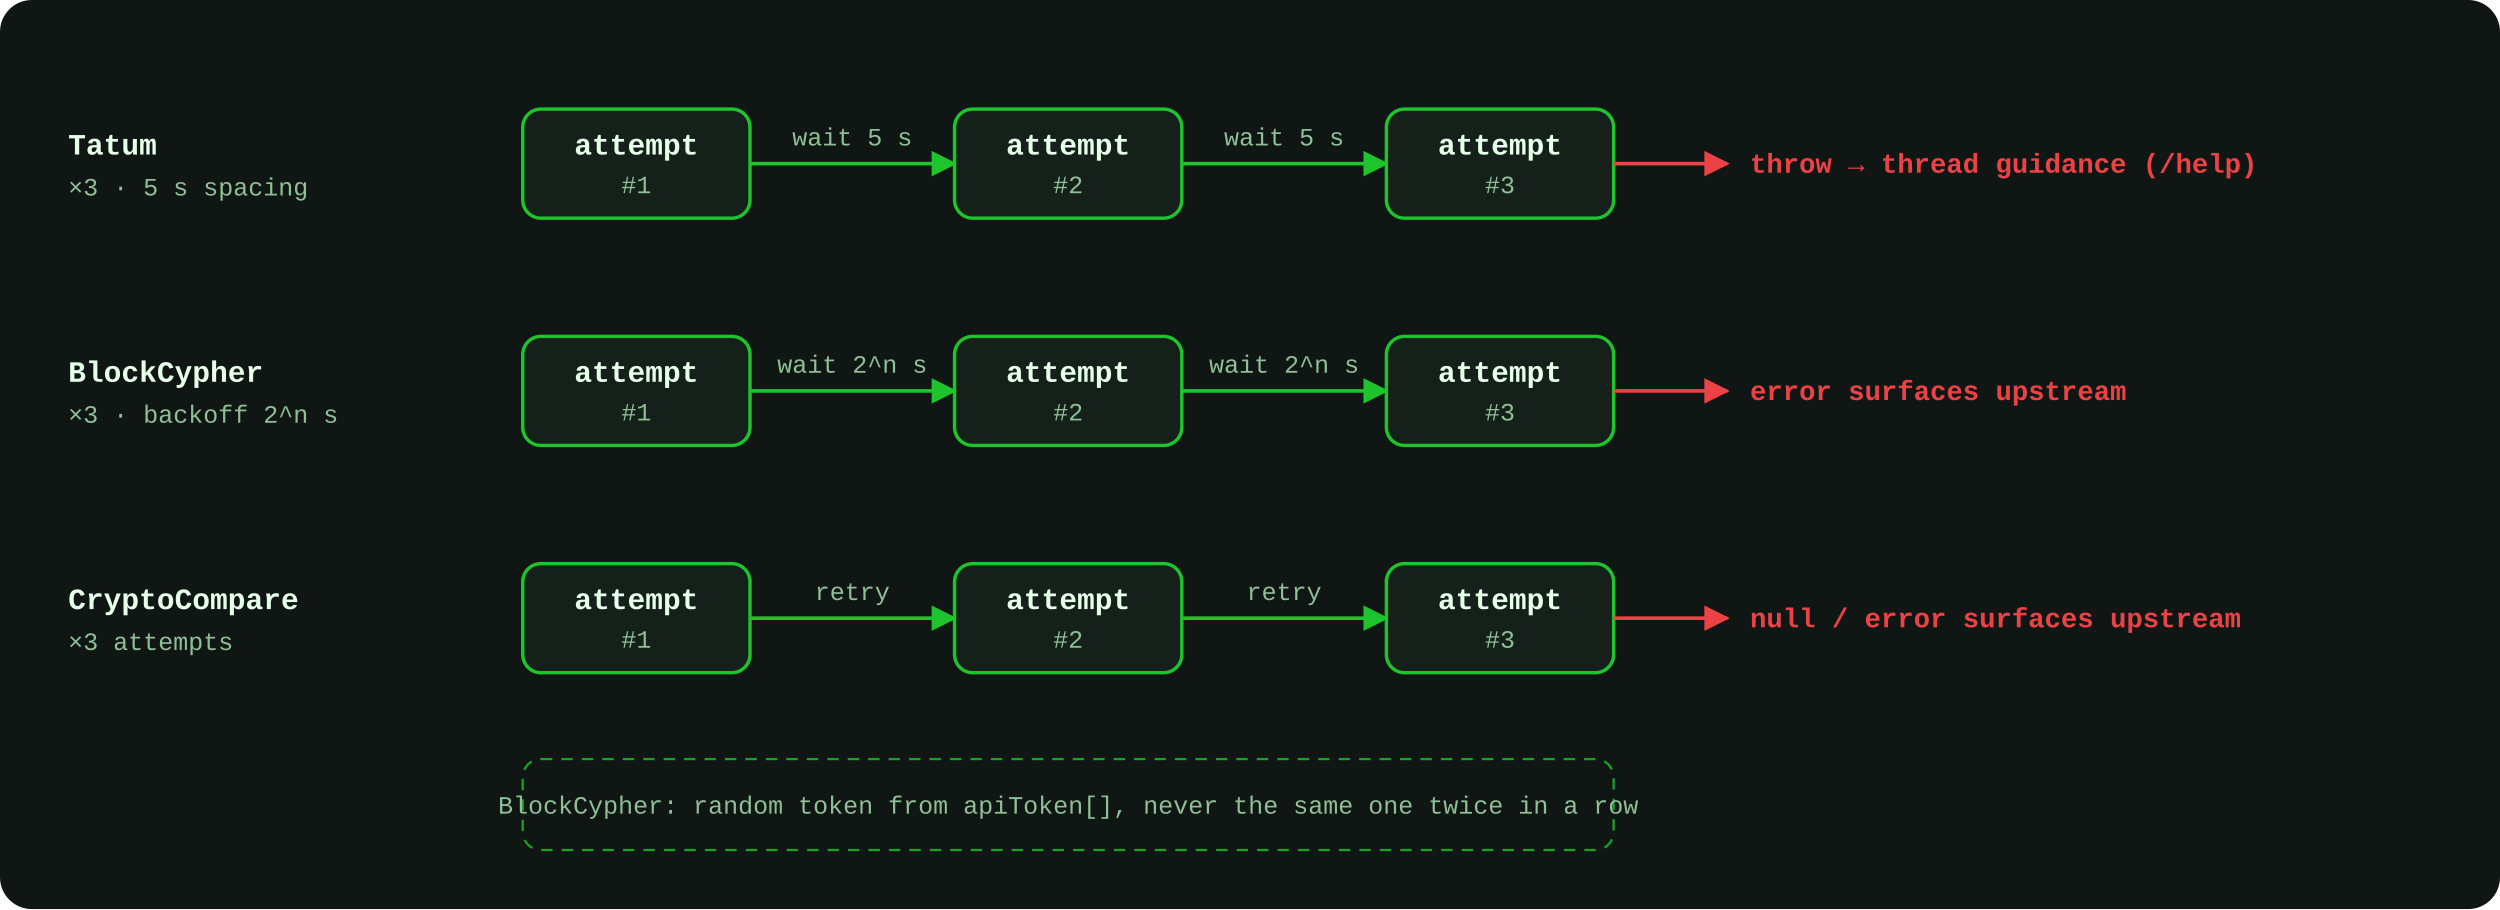
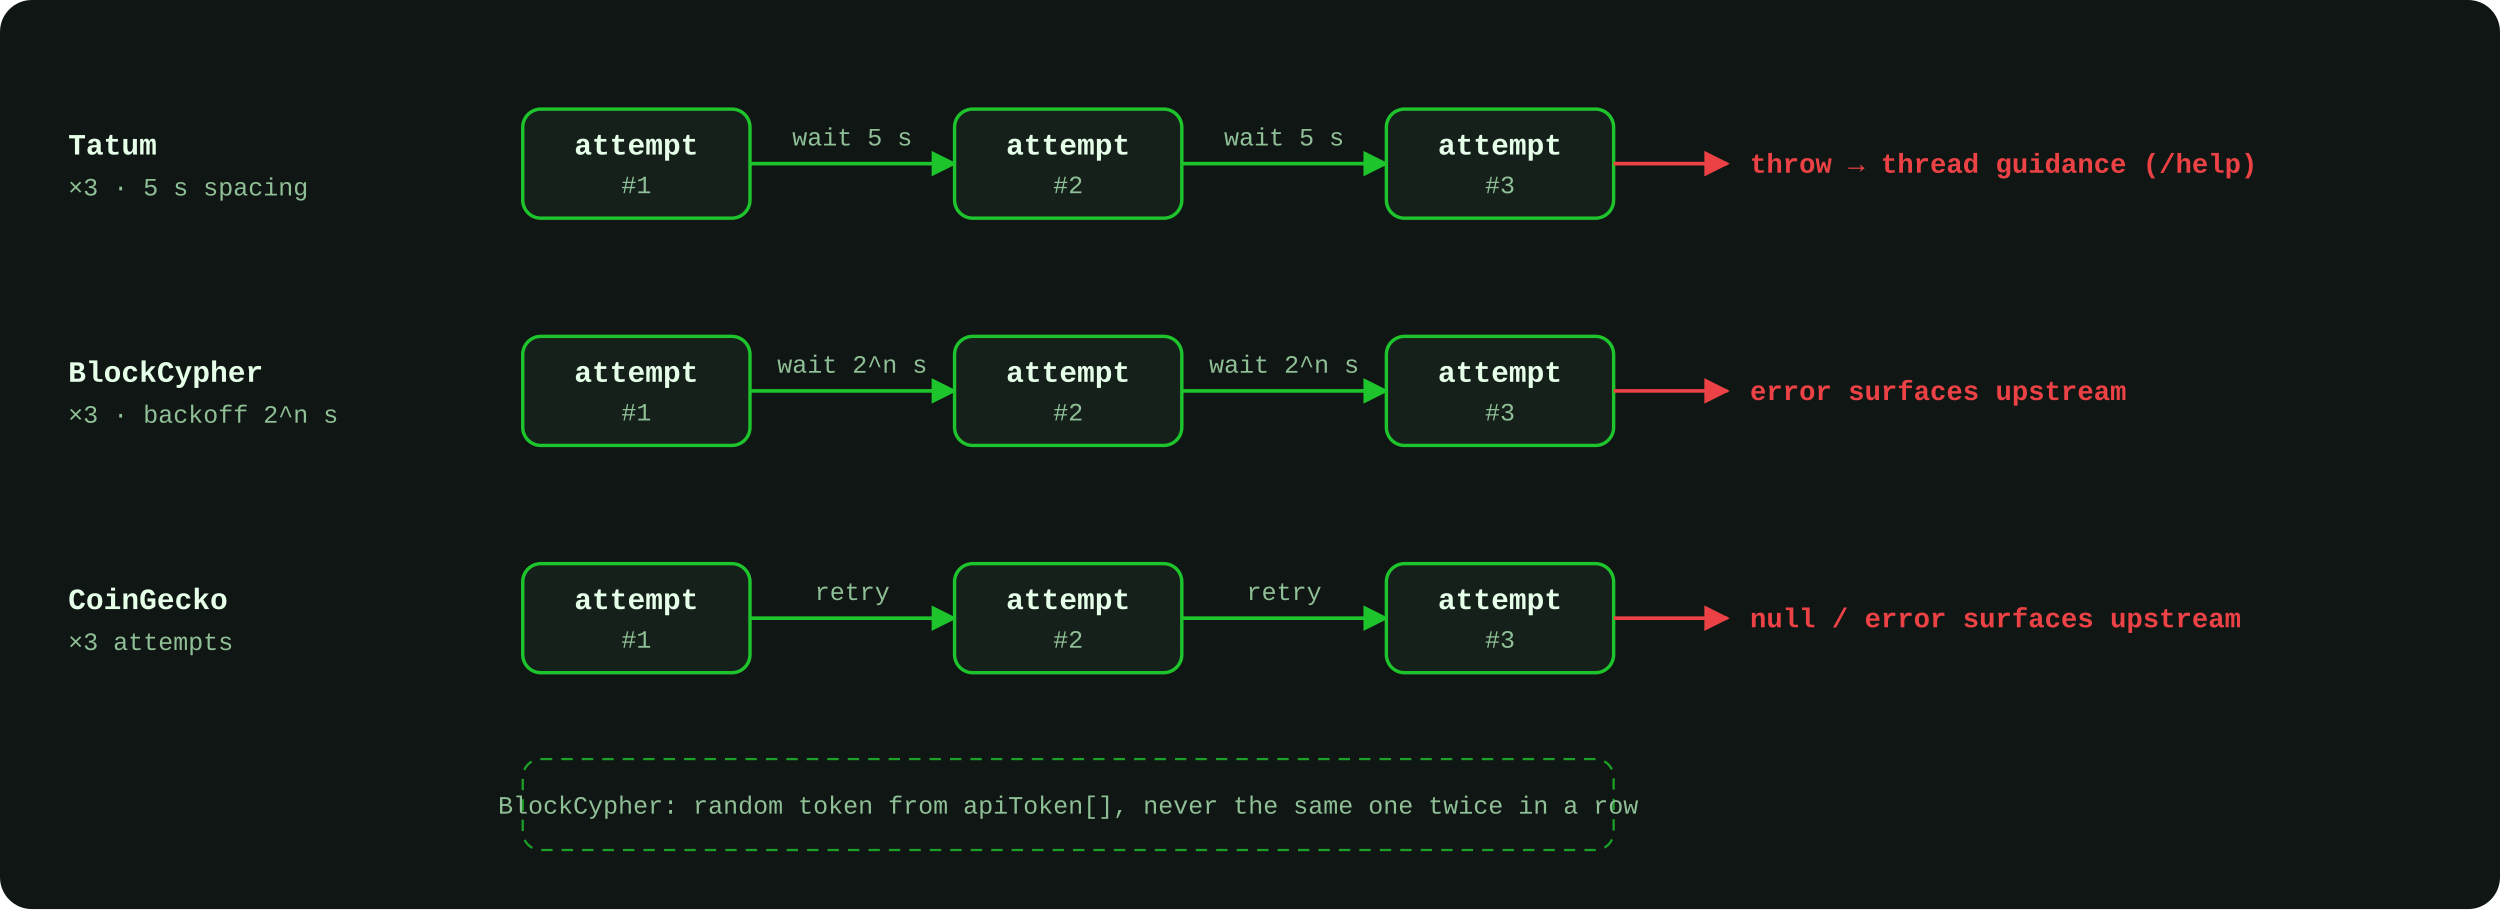
<svg xmlns="http://www.w3.org/2000/svg" viewBox="0 0 1100 400" width="1100" height="400" role="img" aria-labelledby="t d">
  <defs>
    <linearGradient id="g" x1="0" y1="0" x2="1" y2="1">
      <stop offset="0" stop-color="#1ec42c" />
      <stop offset="1" stop-color="#00b300" />
    </linearGradient>
    <marker id="a" viewBox="0 0 10 10" refX="9" refY="5" markerWidth="7" markerHeight="7" orient="auto">
      <path d="M0 0L10 5L0 10z" fill="#1ec42c" />
    </marker>
    <marker id="ar" viewBox="0 0 10 10" refX="9" refY="5" markerWidth="7" markerHeight="7" orient="auto">
      <path d="M0 0L10 5L0 10z" fill="#ED4245" />
    </marker>
  </defs>
  <style>
text{font-family:ui-monospace,SFMono-Regular,Menlo,Consolas,'Liberation Mono',monospace;fill:#e6ffe9;font-size:12px}
.m{fill:#8fbf96;font-size:11px}
.h{font-size:13px;font-weight:700}
.big{font-size:15px;font-weight:700}
.gt{fill:#1ec42c;font-weight:700}
.rt{fill:#ED4245;font-weight:700}
.dk{fill:#04130a;font-weight:700}
.bx{fill:#15201a;stroke:#1ec42c;stroke-width:1.5}
.gx{fill:url(#g)}
.rx{fill:#2a1416;stroke:#ED4245;stroke-width:1.5}
.ln{stroke:#1ec42c;stroke-width:1.6;fill:none}
.lr{stroke:#ED4245;stroke-width:1.6;fill:none}
.ds{stroke:#1ec42c;stroke-width:1;stroke-dasharray:4 4;fill:none;opacity:.55}
.pn{fill:#101613;stroke:#1ec42c;stroke-width:1;stroke-dasharray:5 4;opacity:.8}
</style>
  <rect width="1100" height="400" rx="14" fill="#101613" />
  <text x="30" y="68" class="h" text-anchor="start">Tatum</text>
  <text x="30" y="86" class="m" text-anchor="start">×3 · 5 s spacing</text>
  <rect x="230" y="48" width="100" height="48" rx="8" class="bx" />
  <text x="280" y="68" class="h" text-anchor="middle">attempt</text>
  <text x="280" y="85" class="m" text-anchor="middle">#1</text>
  <path d="M330 72H420" class="ln" marker-end="url(#a)" />
  <text x="375" y="64" class="m" text-anchor="middle">wait 5 s</text>
  <rect x="420" y="48" width="100" height="48" rx="8" class="bx" />
  <text x="470" y="68" class="h" text-anchor="middle">attempt</text>
  <text x="470" y="85" class="m" text-anchor="middle">#2</text>
  <path d="M520 72H610" class="ln" marker-end="url(#a)" />
  <text x="565" y="64" class="m" text-anchor="middle">wait 5 s</text>
  <rect x="610" y="48" width="100" height="48" rx="8" class="bx" />
  <text x="660" y="68" class="h" text-anchor="middle">attempt</text>
  <text x="660" y="85" class="m" text-anchor="middle">#3</text>
  <path d="M710 72H760" class="lr" marker-end="url(#ar)" />
  <text x="770" y="76" class="rt" text-anchor="start">throw → thread guidance (/help)</text>
  <text x="30" y="168" class="h" text-anchor="start">BlockCypher</text>
  <text x="30" y="186" class="m" text-anchor="start">×3 · backoff 2^n s</text>
  <rect x="230" y="148" width="100" height="48" rx="8" class="bx" />
  <text x="280" y="168" class="h" text-anchor="middle">attempt</text>
  <text x="280" y="185" class="m" text-anchor="middle">#1</text>
  <path d="M330 172H420" class="ln" marker-end="url(#a)" />
  <text x="375" y="164" class="m" text-anchor="middle">wait 2^n s</text>
  <rect x="420" y="148" width="100" height="48" rx="8" class="bx" />
  <text x="470" y="168" class="h" text-anchor="middle">attempt</text>
  <text x="470" y="185" class="m" text-anchor="middle">#2</text>
  <path d="M520 172H610" class="ln" marker-end="url(#a)" />
  <text x="565" y="164" class="m" text-anchor="middle">wait 2^n s</text>
  <rect x="610" y="148" width="100" height="48" rx="8" class="bx" />
  <text x="660" y="168" class="h" text-anchor="middle">attempt</text>
  <text x="660" y="185" class="m" text-anchor="middle">#3</text>
  <path d="M710 172H760" class="lr" marker-end="url(#ar)" />
  <text x="770" y="176" class="rt" text-anchor="start">error surfaces upstream</text>
-   <text x="30" y="268" class="h" text-anchor="start">CryptoCompare</text>
+   <text x="30" y="268" class="h" text-anchor="start">CoinGecko</text>
  <text x="30" y="286" class="m" text-anchor="start">×3 attempts</text>
  <rect x="230" y="248" width="100" height="48" rx="8" class="bx" />
  <text x="280" y="268" class="h" text-anchor="middle">attempt</text>
  <text x="280" y="285" class="m" text-anchor="middle">#1</text>
  <path d="M330 272H420" class="ln" marker-end="url(#a)" />
  <text x="375" y="264" class="m" text-anchor="middle">retry</text>
  <rect x="420" y="248" width="100" height="48" rx="8" class="bx" />
  <text x="470" y="268" class="h" text-anchor="middle">attempt</text>
  <text x="470" y="285" class="m" text-anchor="middle">#2</text>
  <path d="M520 272H610" class="ln" marker-end="url(#a)" />
  <text x="565" y="264" class="m" text-anchor="middle">retry</text>
  <rect x="610" y="248" width="100" height="48" rx="8" class="bx" />
  <text x="660" y="268" class="h" text-anchor="middle">attempt</text>
  <text x="660" y="285" class="m" text-anchor="middle">#3</text>
  <path d="M710 272H760" class="lr" marker-end="url(#ar)" />
  <text x="770" y="276" class="rt" text-anchor="start">null / error surfaces upstream</text>
  <rect x="230" y="334" width="480" height="40" rx="8" class="pn" />
  <text x="470" y="358" class="m" text-anchor="middle">BlockCypher: random token from apiToken[], never the same one twice in a row</text>
</svg>
